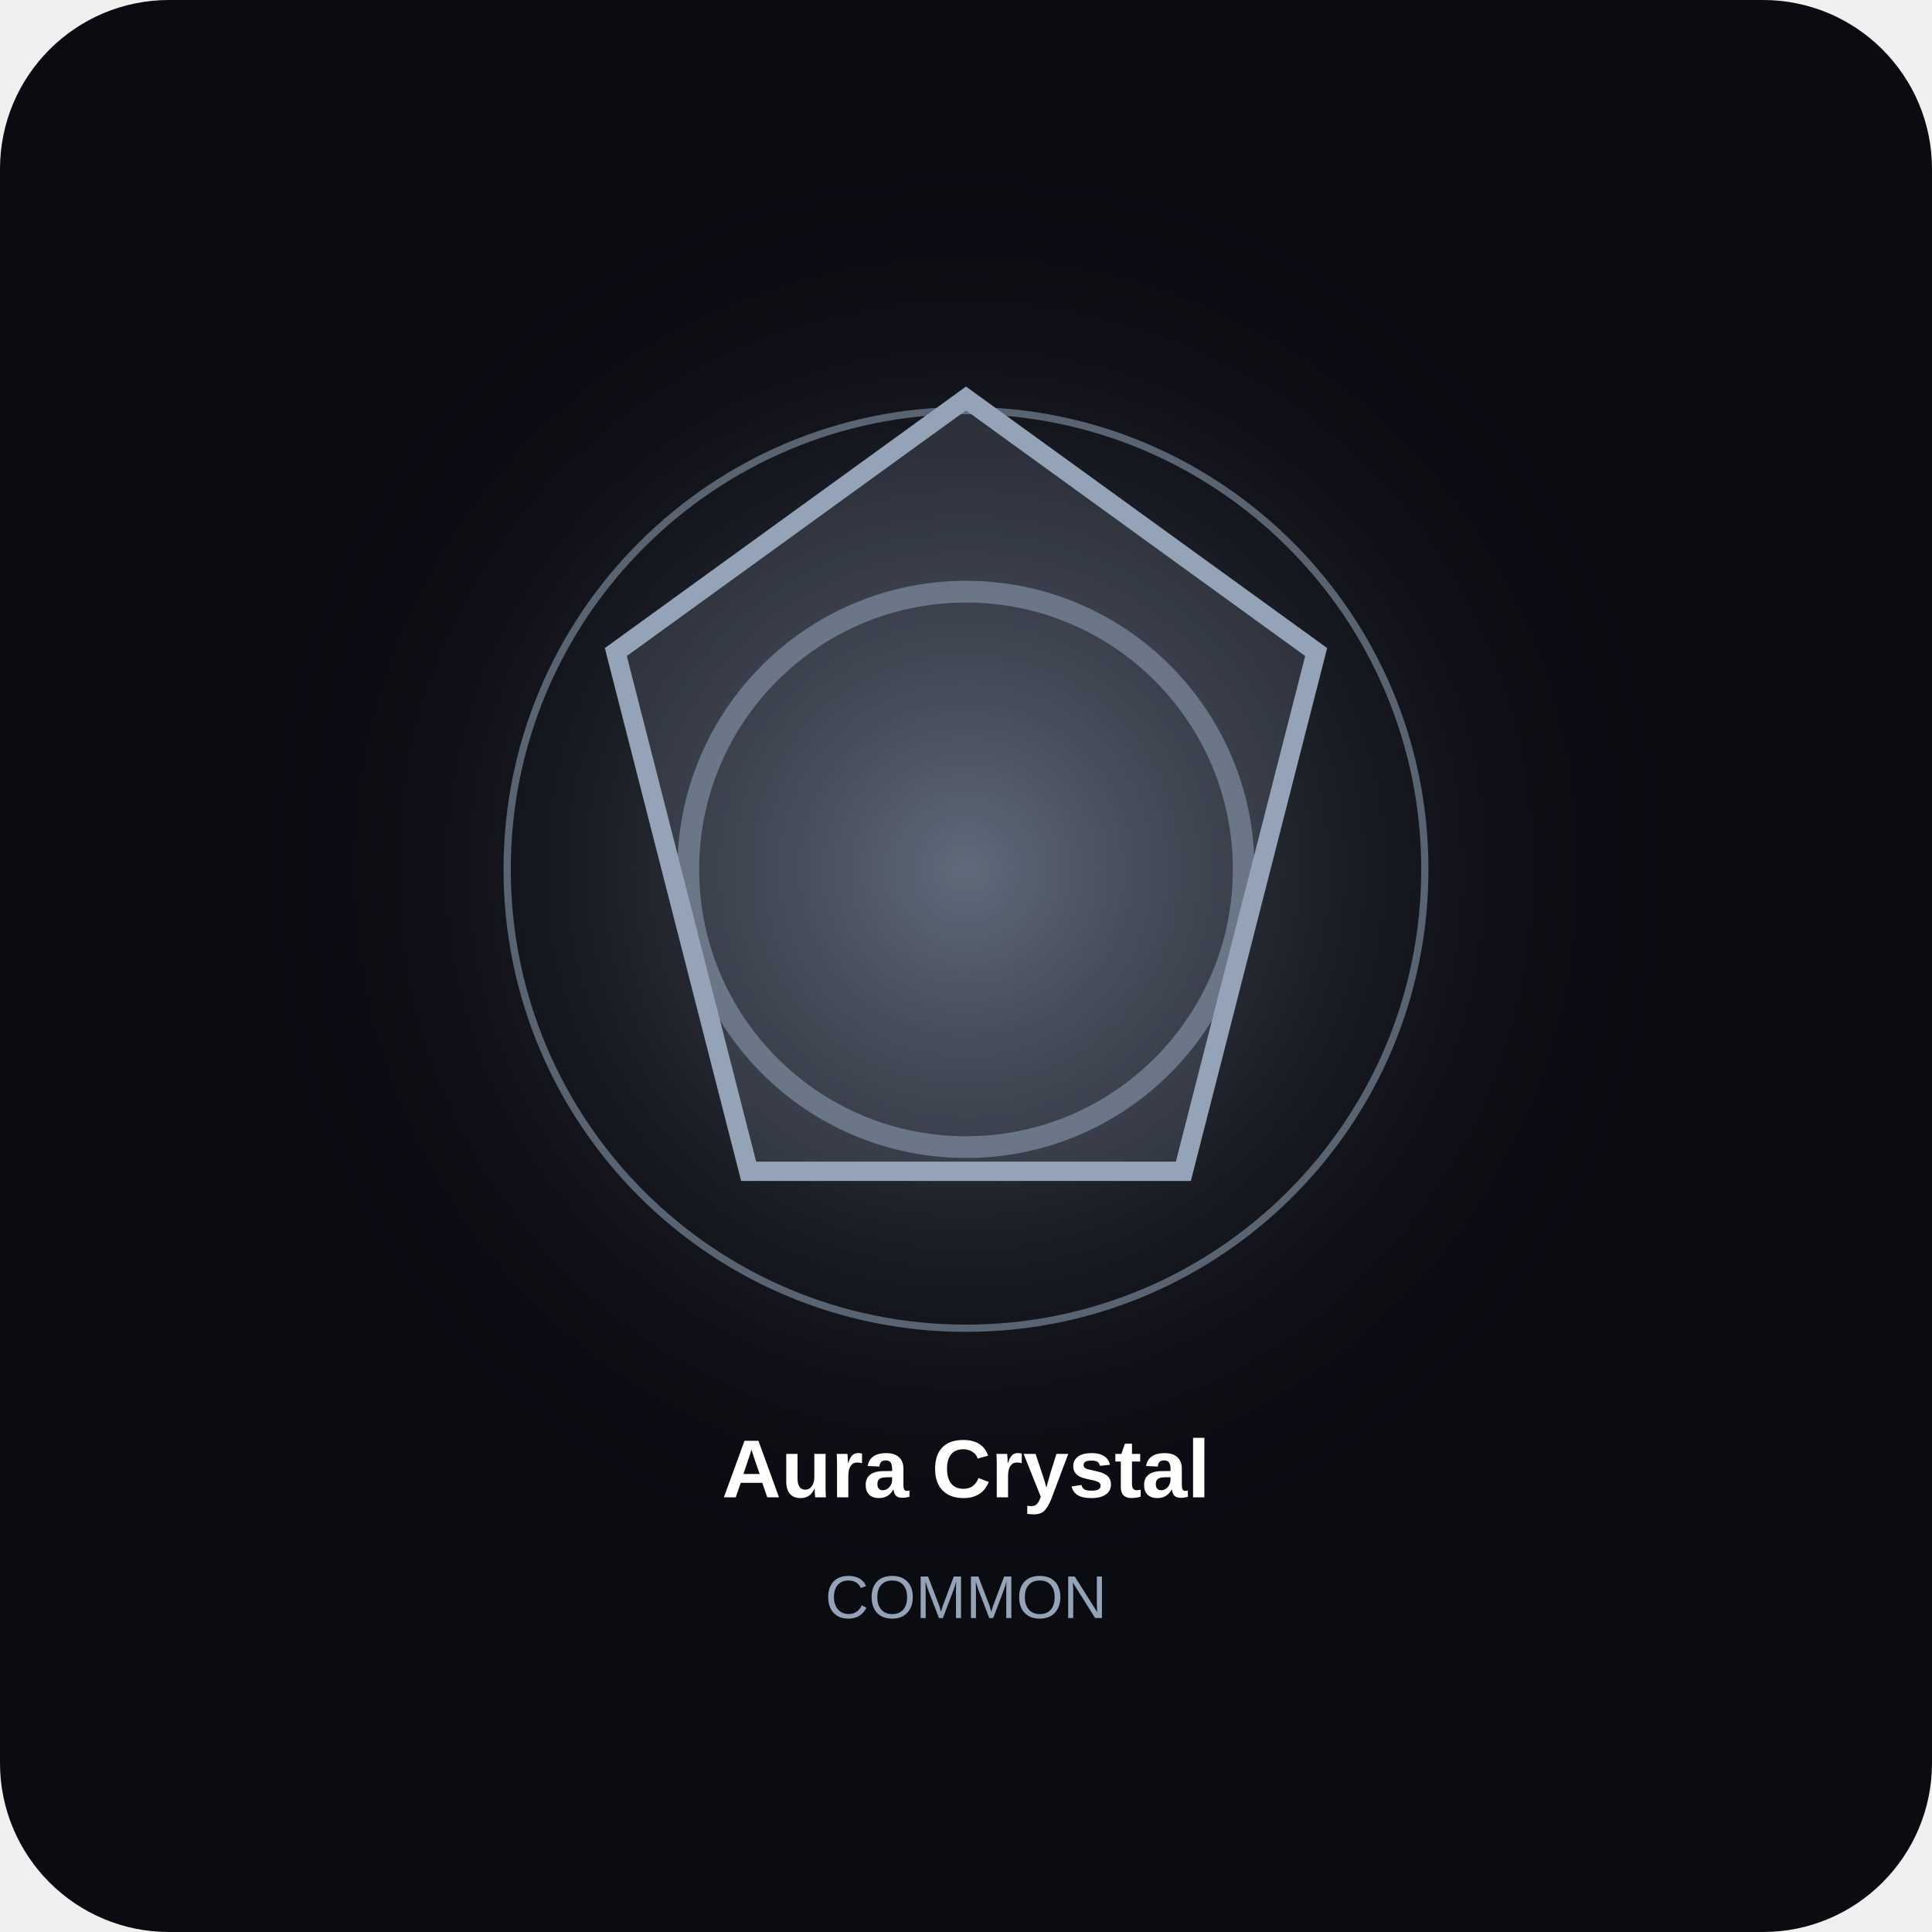
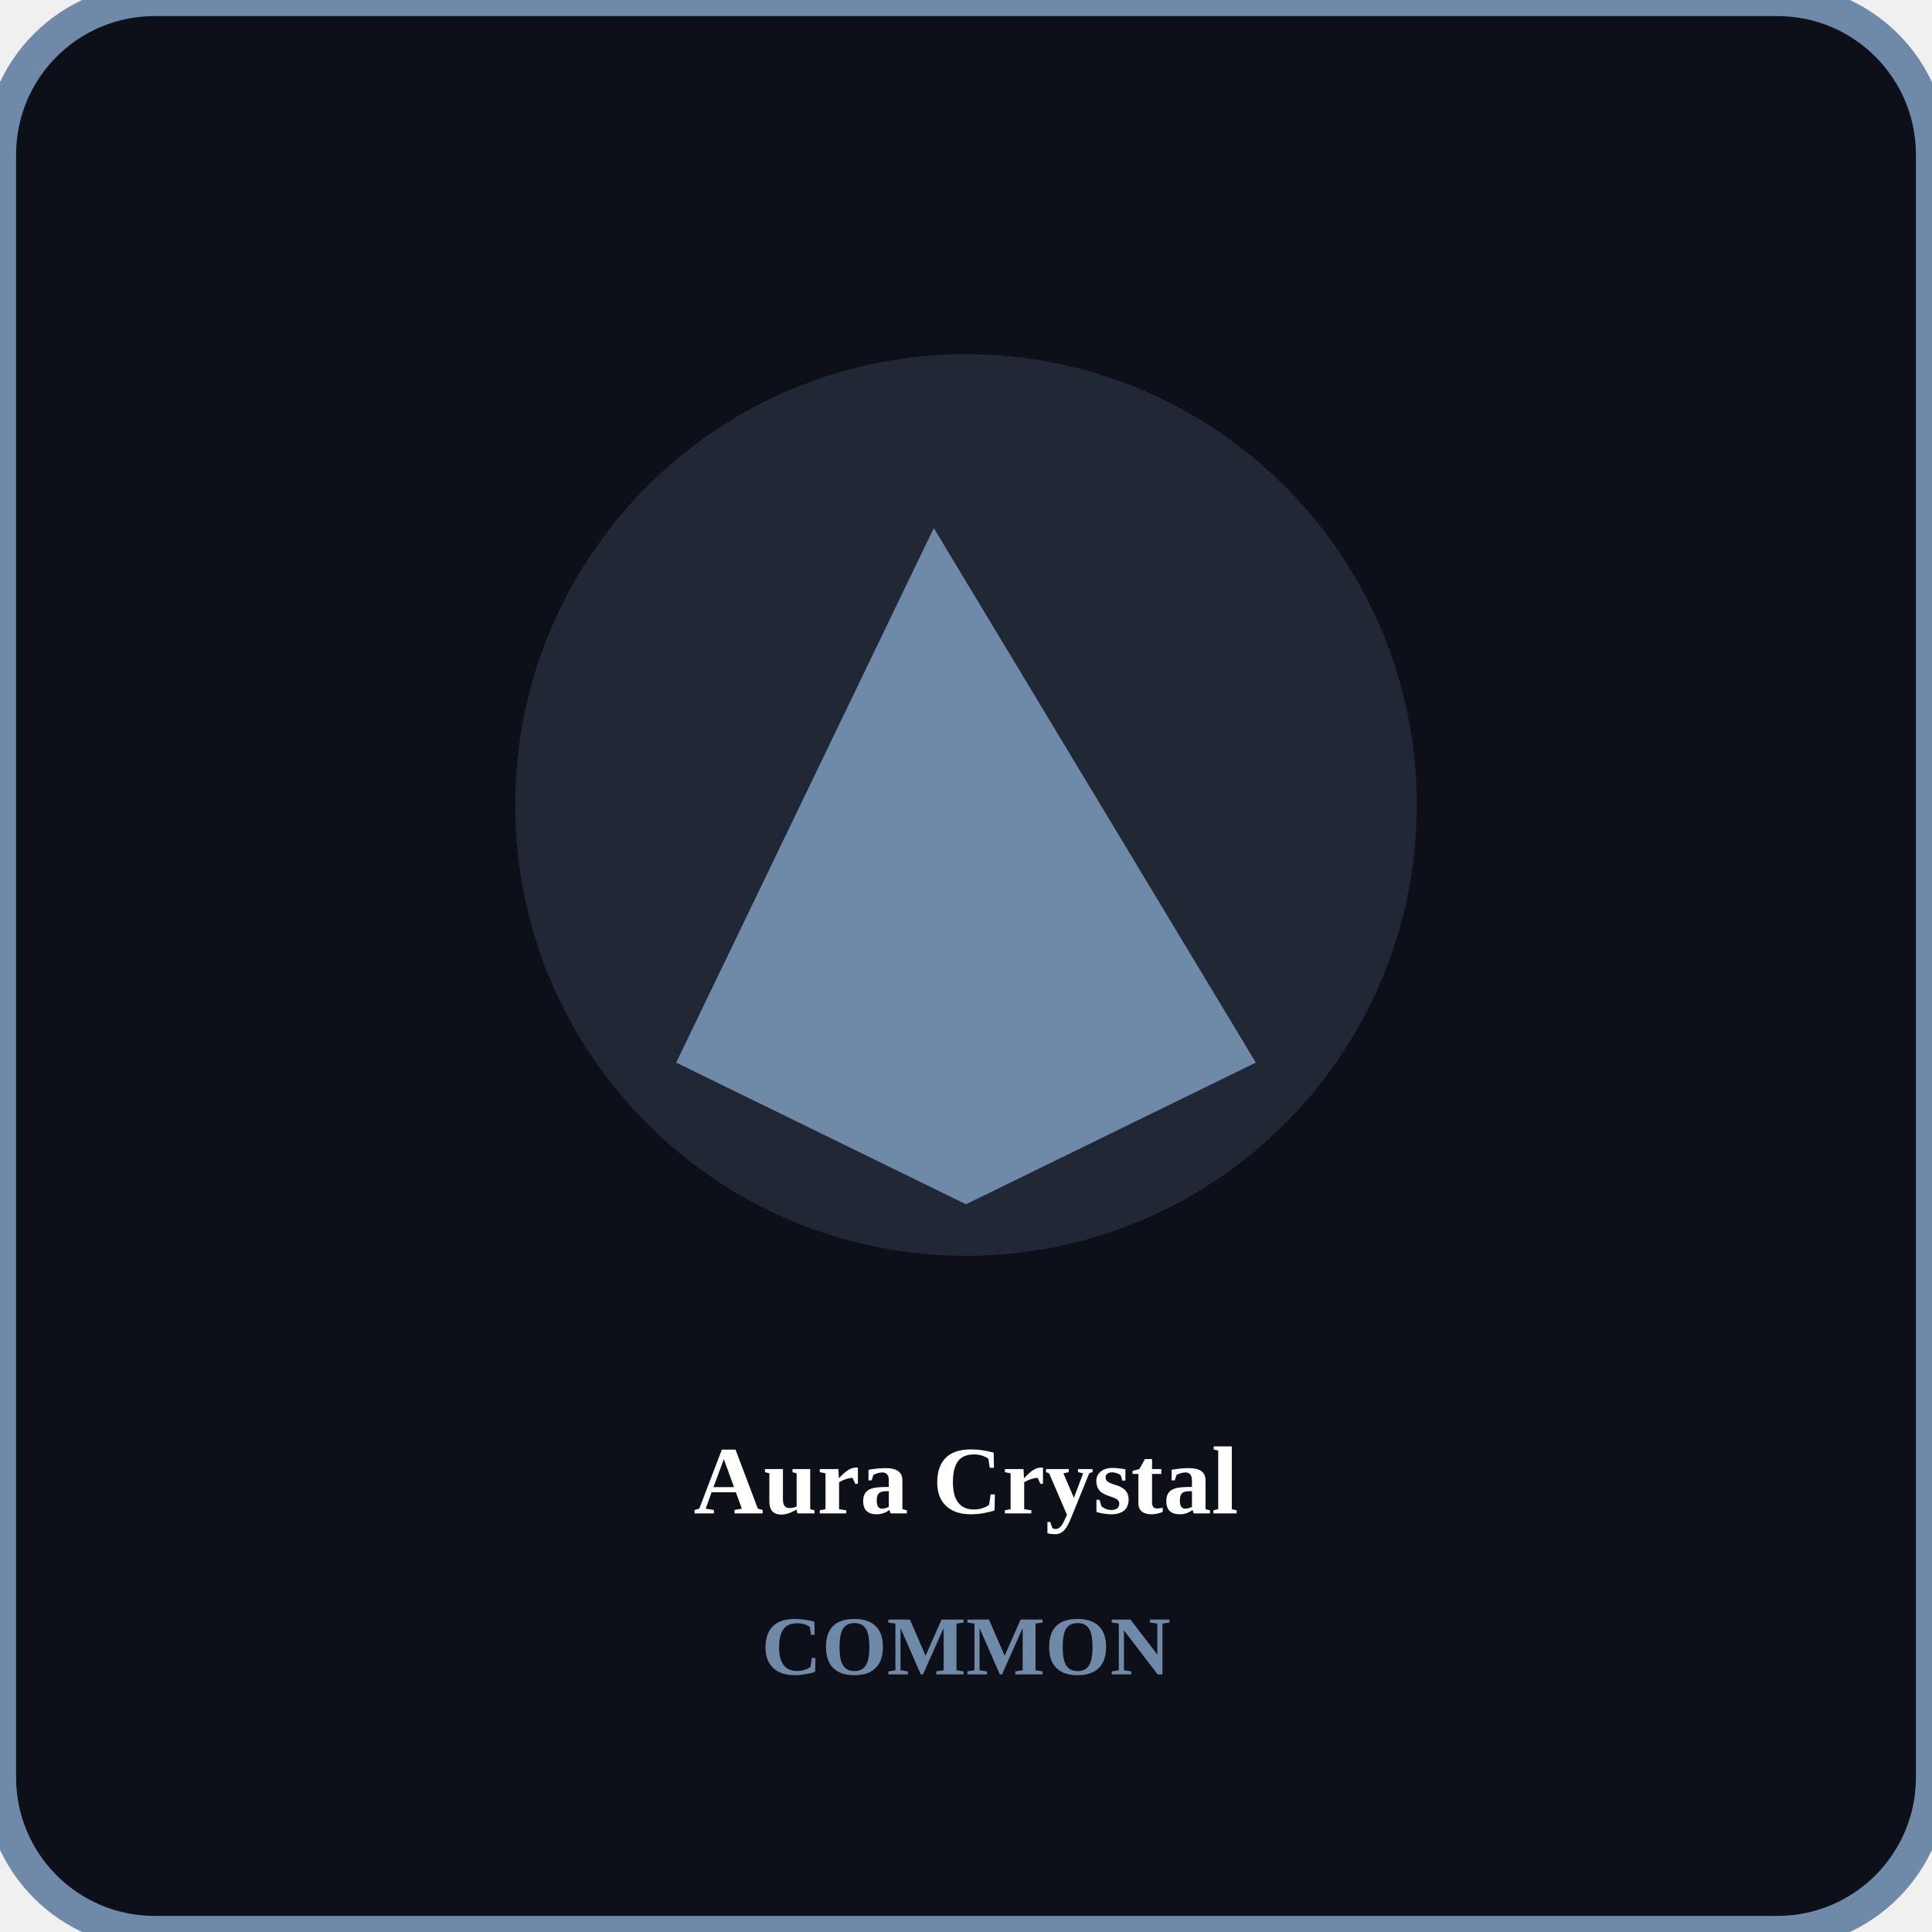
- <svg xmlns="http://www.w3.org/2000/svg" viewBox="0 0 800 800">
-   <defs>
-     <radialGradient id="g">
-       <stop stop-color="#94a3b8" stop-opacity=".55" />
-       <stop offset="1" stop-color="#06060b" stop-opacity="0" />
-     </radialGradient>
-   </defs>
-   <rect width="800" height="800" rx="70" fill="#0b0b12" />
-   <circle cx="400" cy="360" r="300" fill="url(#g)" />
-   <g fill="none" stroke="#94a3b8" opacity=".55">
-     <circle cx="400" cy="360" r="190" stroke-width="3" />
-     <circle cx="400" cy="360" r="115" stroke-width="9" />
-   </g>
-   <path d="M400 165L545 270L490 485L310 485L255 270Z" fill="#94a3b8" fill-opacity=".18" stroke="#94a3b8" stroke-width="8" />
-   <text x="400" y="620" text-anchor="middle" font-family="Arial" font-weight="800" font-size="34" fill="white">Aura Crystal</text>
-   <text x="400" y="670" text-anchor="middle" font-family="Arial" font-size="25" fill="#94a3b8">COMMON</text>
+ <svg xmlns="http://www.w3.org/2000/svg" viewBox="0 0 300 300">
+   <rect width="300" height="300" rx="24" fill="#0d0f19" stroke="#6e8aa8" stroke-width="5" />
+   <circle cx="150" cy="125" r="70" fill="#6e8aa8" opacity=".2" />
+   <path d="M105 165L145 82L195 165L150 187Z" fill="#6e8aa8" />
+   <text x="150" y="235" text-anchor="middle" fill="white" font-size="15" font-weight="800">Aura Crystal</text>
+   <text x="150" y="260" text-anchor="middle" fill="#6e8aa8" font-size="13" font-weight="800">COMMON</text>
</svg>
